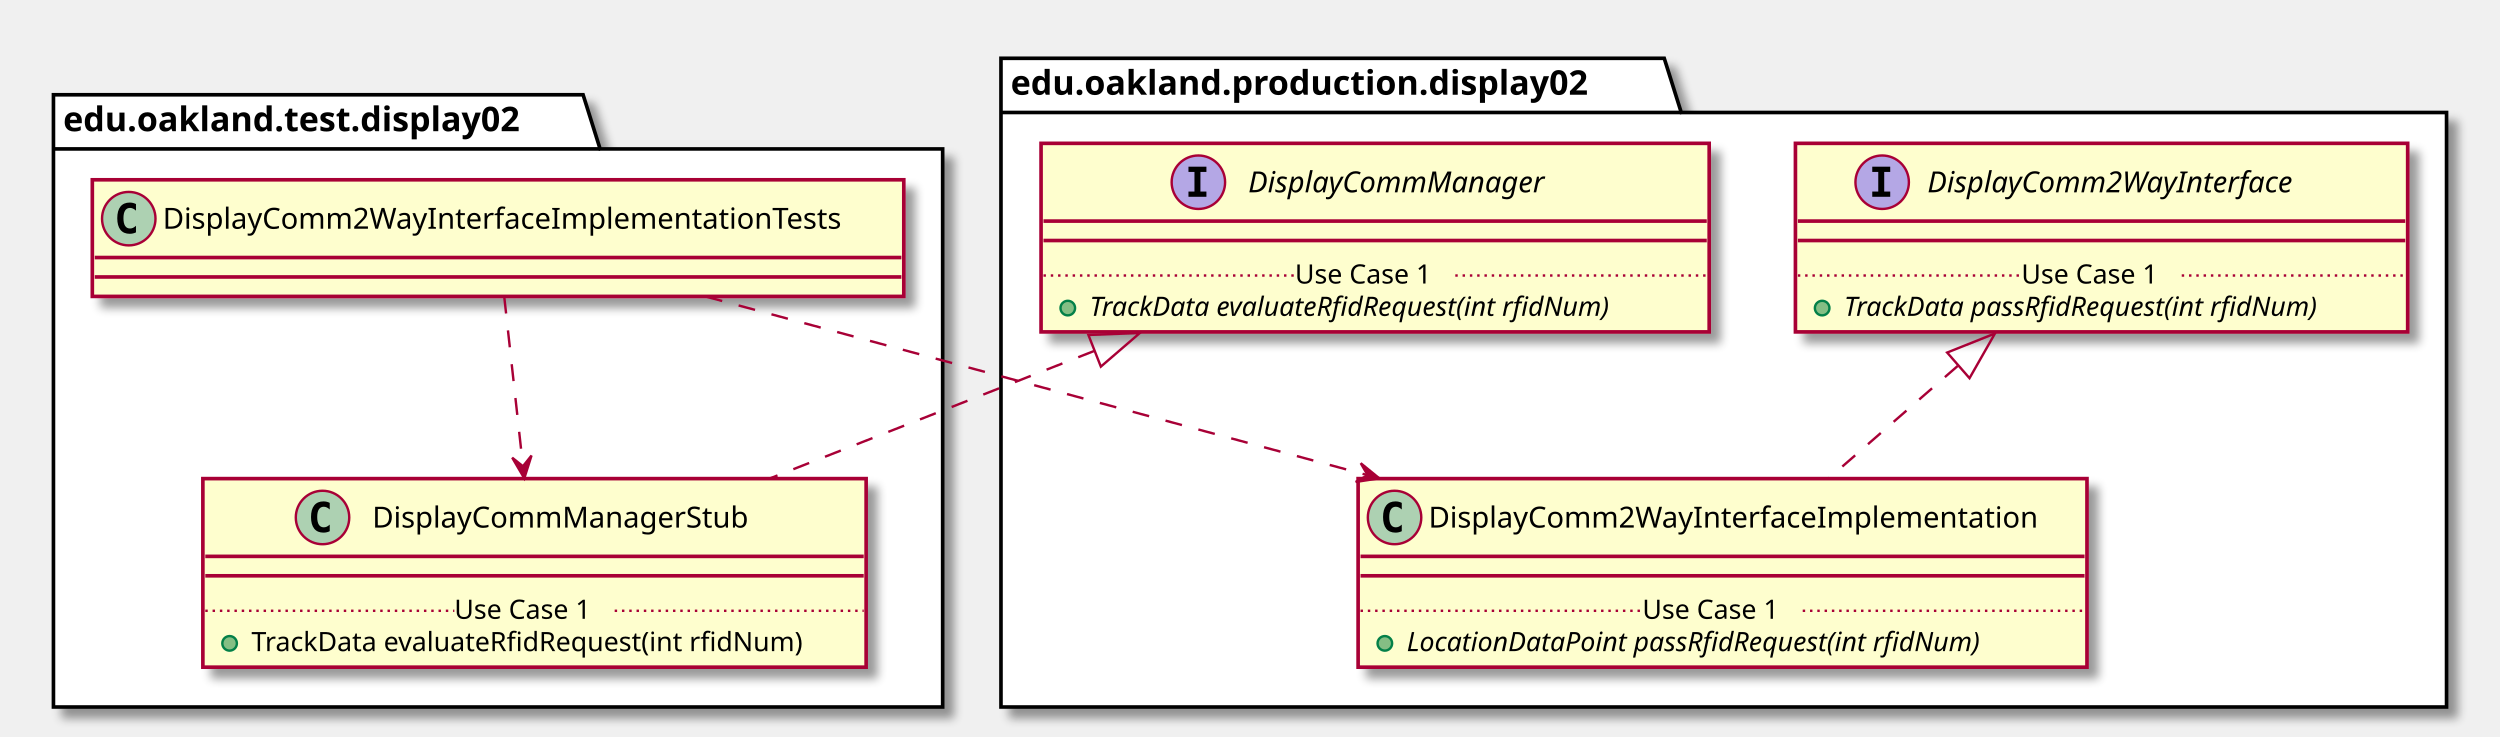
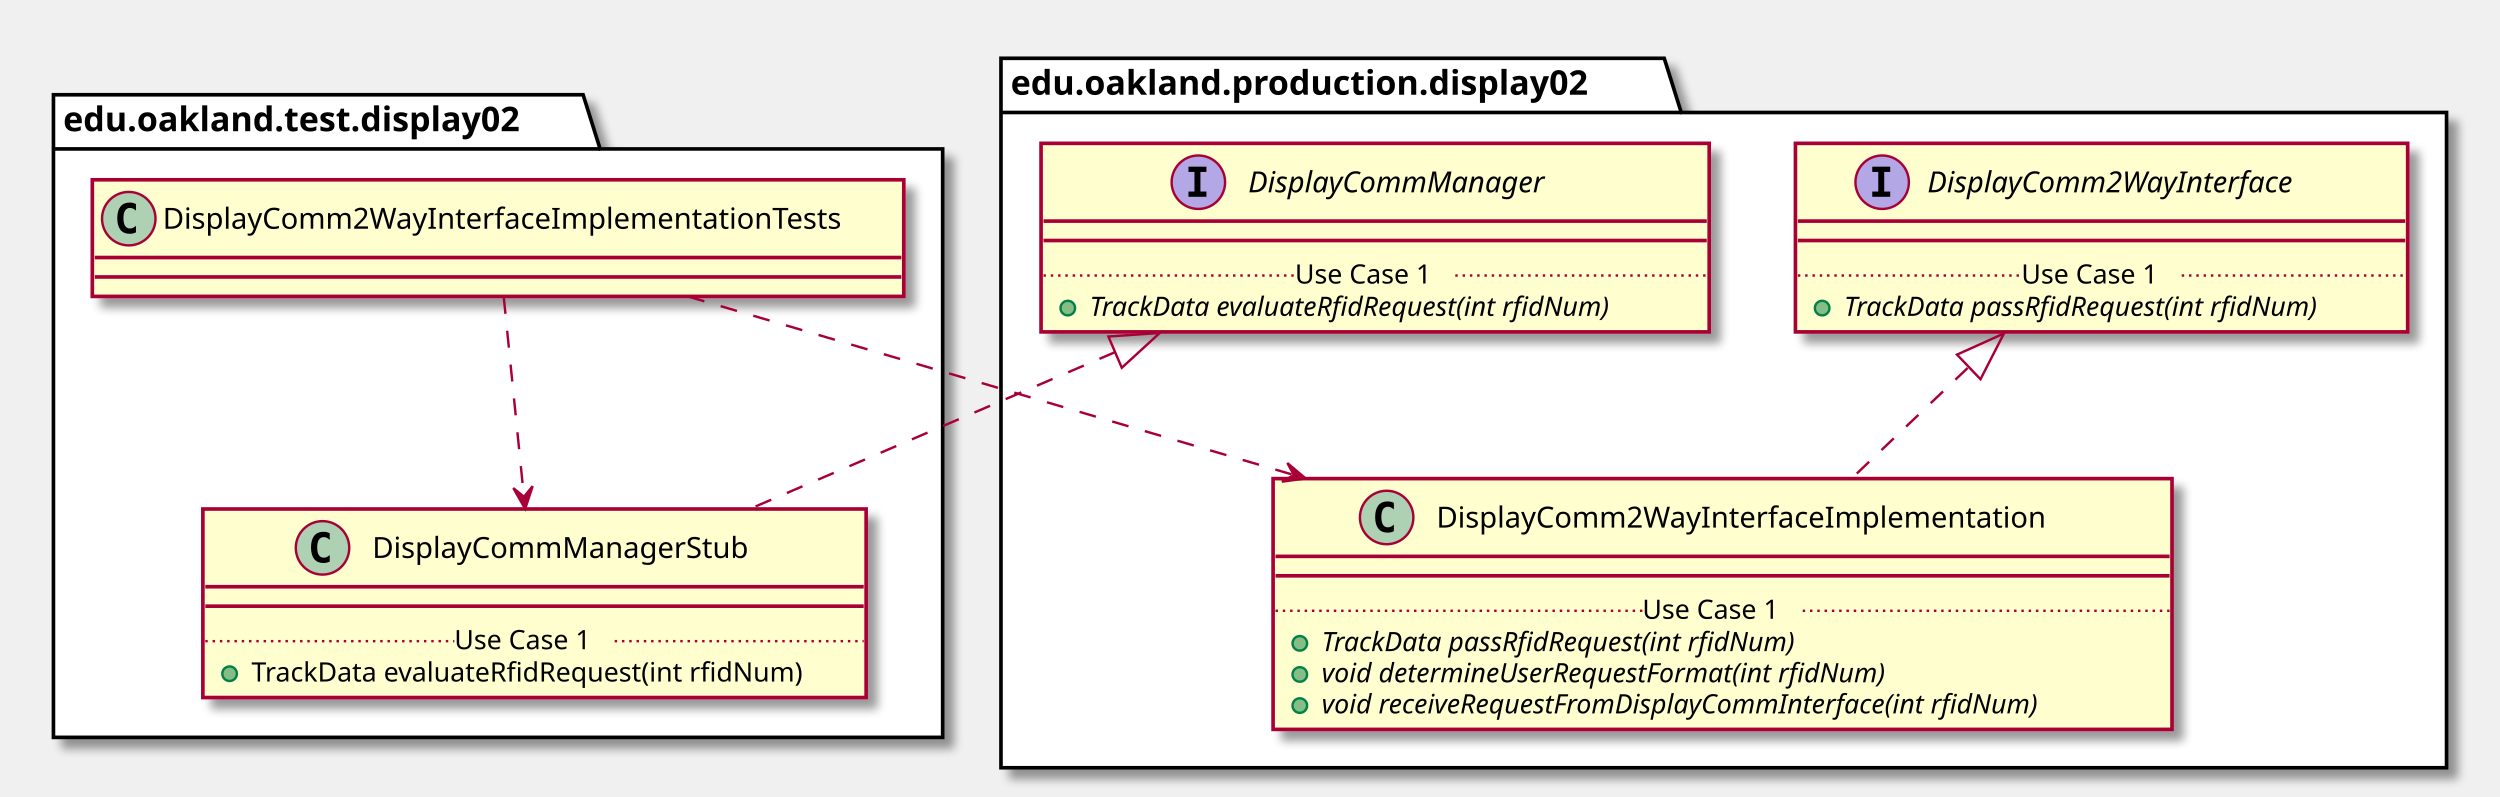
- <svg xmlns="http://www.w3.org/2000/svg" contentScriptType="application/ecmascript" contentStyleType="text/css" height="303px" preserveAspectRatio="none" style="width:1029px;height:303px;" version="1.1" viewBox="0 0 1029 303" width="1029px" zoomAndPan="magnify">
+ <svg xmlns="http://www.w3.org/2000/svg" contentScriptType="application/ecmascript" contentStyleType="text/css" height="328px" preserveAspectRatio="none" style="width:1029px;height:328px;" version="1.1" viewBox="0 0 1029 328" width="1029px" zoomAndPan="magnify">
  <defs>
-     <filter height="300%" id="f1e0kj7ihqebul" width="300%" x="-1" y="-1">
+     <filter height="300%" id="f1e2f1k9oltbeo" width="300%" x="-1" y="-1">
      <feGaussianBlur result="blurOut" stdDeviation="2.0" />
      <feColorMatrix in="blurOut" result="blurOut2" type="matrix" values="0 0 0 0 0 0 0 0 0 0 0 0 0 0 0 0 0 0 .4 0" />
      <feOffset dx="4.0" dy="4.0" in="blurOut2" result="blurOut3" />
      <feBlend in="SourceGraphic" in2="blurOut3" mode="normal" />
    </filter>
  </defs>
  <g>
-     <polygon fill="#FFFFFF" filter="url(#f1e0kj7ihqebul)" points="22,39,240,39,247,61.297,388,61.297,388,291,22,291,22,39" style="stroke: #000000; stroke-width: 1.5;" />
+     <polygon fill="#FFFFFF" filter="url(#f1e2f1k9oltbeo)" points="22,39,240,39,247,61.297,388,61.297,388,303.5,22,303.5,22,39" style="stroke: #000000; stroke-width: 1.5;" />
    <line style="stroke: #000000; stroke-width: 1.5;" x1="22" x2="247" y1="61.297" y2="61.297" />
    <text fill="#000000" font-family="sans-serif" font-size="14" font-weight="bold" lengthAdjust="spacingAndGlyphs" textLength="212" x="26" y="53.995">edu.oakland.test.display02</text>
-     <polygon fill="#FFFFFF" filter="url(#f1e0kj7ihqebul)" points="412,24,685,24,692,46.297,1007,46.297,1007,291,412,291,412,24" style="stroke: #000000; stroke-width: 1.5;" />
+     <polygon fill="#FFFFFF" filter="url(#f1e2f1k9oltbeo)" points="412,24,685,24,692,46.297,1007,46.297,1007,316,412,316,412,24" style="stroke: #000000; stroke-width: 1.5;" />
    <line style="stroke: #000000; stroke-width: 1.5;" x1="412" x2="692" y1="46.297" y2="46.297" />
    <text fill="#000000" font-family="sans-serif" font-size="14" font-weight="bold" lengthAdjust="spacingAndGlyphs" textLength="267" x="416" y="38.995">edu.oakland.production.display02</text>
-     <rect fill="#FEFECE" filter="url(#f1e0kj7ihqebul)" height="48" id="DisplayComm2WayInterfaceImplementationTests" style="stroke: #A80036; stroke-width: 1.5;" width="334" x="38" y="74" />
+     <rect fill="#FEFECE" filter="url(#f1e2f1k9oltbeo)" height="48" id="DisplayComm2WayInterfaceImplementationTests" style="stroke: #A80036; stroke-width: 1.5;" width="334" x="38" y="74" />
    <ellipse cx="53" cy="90" fill="#ADD1B2" rx="11" ry="11" style="stroke: #A80036; stroke-width: 1.0;" />
    <path d="M55.969,95.641 Q55.391,95.938 54.75,96.078 Q54.109,96.234 53.406,96.234 Q50.906,96.234 49.578,94.594 Q48.266,92.938 48.266,89.812 Q48.266,86.688 49.578,85.031 Q50.906,83.375 53.406,83.375 Q54.109,83.375 54.75,83.531 Q55.406,83.688 55.969,83.984 L55.969,86.703 Q55.344,86.125 54.75,85.859 Q54.156,85.578 53.531,85.578 Q52.188,85.578 51.5,86.656 Q50.812,87.719 50.812,89.812 Q50.812,91.906 51.5,92.984 Q52.188,94.047 53.531,94.047 Q54.156,94.047 54.75,93.781 Q55.344,93.5 55.969,92.922 L55.969,95.641 Z " />
    <text fill="#000000" font-family="sans-serif" font-size="12" lengthAdjust="spacingAndGlyphs" textLength="302" x="67" y="94.154">DisplayComm2WayInterfaceImplementationTests</text>
    <line style="stroke: #A80036; stroke-width: 1.5;" x1="39" x2="371" y1="106" y2="106" />
    <line style="stroke: #A80036; stroke-width: 1.5;" x1="39" x2="371" y1="114" y2="114" />
-     <rect fill="#FEFECE" filter="url(#f1e0kj7ihqebul)" height="77.609" id="DisplayCommManagerStub" style="stroke: #A80036; stroke-width: 1.5;" width="273" x="83.5" y="197" />
-     <ellipse cx="132.75" cy="213" fill="#ADD1B2" rx="11" ry="11" style="stroke: #A80036; stroke-width: 1.0;" />
-     <path d="M135.719,218.641 Q135.141,218.938 134.5,219.078 Q133.859,219.234 133.156,219.234 Q130.656,219.234 129.328,217.594 Q128.016,215.938 128.016,212.812 Q128.016,209.688 129.328,208.031 Q130.656,206.375 133.156,206.375 Q133.859,206.375 134.5,206.531 Q135.156,206.688 135.719,206.984 L135.719,209.703 Q135.094,209.125 134.5,208.859 Q133.906,208.578 133.281,208.578 Q131.938,208.578 131.25,209.656 Q130.562,210.719 130.562,212.812 Q130.562,214.906 131.25,215.984 Q131.938,217.047 133.281,217.047 Q133.906,217.047 134.5,216.781 Q135.094,216.5 135.719,215.922 L135.719,218.641 Z " />
-     <text fill="#000000" font-family="sans-serif" font-size="12" lengthAdjust="spacingAndGlyphs" textLength="166" x="153.25" y="217.154">DisplayCommManagerStub</text>
-     <line style="stroke: #A80036; stroke-width: 1.5;" x1="84.5" x2="355.5" y1="229" y2="229" />
-     <line style="stroke: #A80036; stroke-width: 1.5;" x1="84.5" x2="355.5" y1="237" y2="237" />
-     <ellipse cx="94.5" cy="264.805" fill="#84BE84" rx="3" ry="3" style="stroke: #038048; stroke-width: 1.0;" />
-     <text fill="#000000" font-family="sans-serif" font-size="11" lengthAdjust="spacingAndGlyphs" textLength="247" x="103.5" y="268.015">TrackData evaluateRfidRequest(int rfidNum)</text>
-     <line style="stroke: #A80036; stroke-width: 1.0; stroke-dasharray: 1.0,2.0;" x1="84.5" x2="187" y1="251.402" y2="251.402" />
-     <text fill="#000000" font-family="sans-serif" font-size="11" lengthAdjust="spacingAndGlyphs" textLength="66" x="187" y="254.71">Use Case 1</text>
-     <line style="stroke: #A80036; stroke-width: 1.0; stroke-dasharray: 1.0,2.0;" x1="253" x2="355.5" y1="251.402" y2="251.402" />
-     <rect fill="#FEFECE" filter="url(#f1e0kj7ihqebul)" height="77.609" id="DisplayCommManager" style="stroke: #A80036; stroke-width: 1.5;" width="275" x="428.5" y="59" />
+     <rect fill="#FEFECE" filter="url(#f1e2f1k9oltbeo)" height="77.609" id="DisplayCommManagerStub" style="stroke: #A80036; stroke-width: 1.5;" width="273" x="83.5" y="209.5" />
+     <ellipse cx="132.75" cy="225.5" fill="#ADD1B2" rx="11" ry="11" style="stroke: #A80036; stroke-width: 1.0;" />
+     <path d="M135.719,231.141 Q135.141,231.438 134.5,231.578 Q133.859,231.734 133.156,231.734 Q130.656,231.734 129.328,230.094 Q128.016,228.438 128.016,225.312 Q128.016,222.188 129.328,220.531 Q130.656,218.875 133.156,218.875 Q133.859,218.875 134.5,219.031 Q135.156,219.188 135.719,219.484 L135.719,222.203 Q135.094,221.625 134.5,221.359 Q133.906,221.078 133.281,221.078 Q131.938,221.078 131.25,222.156 Q130.562,223.219 130.562,225.312 Q130.562,227.406 131.25,228.484 Q131.938,229.547 133.281,229.547 Q133.906,229.547 134.5,229.281 Q135.094,229 135.719,228.422 L135.719,231.141 Z " />
+     <text fill="#000000" font-family="sans-serif" font-size="12" lengthAdjust="spacingAndGlyphs" textLength="166" x="153.25" y="229.654">DisplayCommManagerStub</text>
+     <line style="stroke: #A80036; stroke-width: 1.5;" x1="84.5" x2="355.5" y1="241.5" y2="241.5" />
+     <line style="stroke: #A80036; stroke-width: 1.5;" x1="84.5" x2="355.5" y1="249.5" y2="249.5" />
+     <ellipse cx="94.5" cy="277.305" fill="#84BE84" rx="3" ry="3" style="stroke: #038048; stroke-width: 1.0;" />
+     <text fill="#000000" font-family="sans-serif" font-size="11" lengthAdjust="spacingAndGlyphs" textLength="247" x="103.5" y="280.515">TrackData evaluateRfidRequest(int rfidNum)</text>
+     <line style="stroke: #A80036; stroke-width: 1.0; stroke-dasharray: 1.0,2.0;" x1="84.5" x2="187" y1="263.902" y2="263.902" />
+     <text fill="#000000" font-family="sans-serif" font-size="11" lengthAdjust="spacingAndGlyphs" textLength="66" x="187" y="267.21">Use Case 1</text>
+     <line style="stroke: #A80036; stroke-width: 1.0; stroke-dasharray: 1.0,2.0;" x1="253" x2="355.5" y1="263.902" y2="263.902" />
+     <rect fill="#FEFECE" filter="url(#f1e2f1k9oltbeo)" height="77.609" id="DisplayCommManager" style="stroke: #A80036; stroke-width: 1.5;" width="275" x="428.5" y="59" />
    <ellipse cx="493.25" cy="75" fill="#B4A7E5" rx="11" ry="11" style="stroke: #A80036; stroke-width: 1.0;" />
    <path d="M489.172,70.766 L489.172,68.609 L496.562,68.609 L496.562,70.766 L494.094,70.766 L494.094,78.844 L496.562,78.844 L496.562,81 L489.172,81 L489.172,78.844 L491.641,78.844 L491.641,70.766 L489.172,70.766 Z " />
    <text fill="#000000" font-family="sans-serif" font-size="12" font-style="italic" lengthAdjust="spacingAndGlyphs" textLength="137" x="513.75" y="79.154">DisplayCommManager</text>
    <line style="stroke: #A80036; stroke-width: 1.5;" x1="429.5" x2="702.5" y1="91" y2="91" />
    <line style="stroke: #A80036; stroke-width: 1.5;" x1="429.5" x2="702.5" y1="99" y2="99" />
    <ellipse cx="439.5" cy="126.805" fill="#84BE84" rx="3" ry="3" style="stroke: #038048; stroke-width: 1.0;" />
    <text fill="#000000" font-family="sans-serif" font-size="11" font-style="italic" lengthAdjust="spacingAndGlyphs" textLength="249" x="448.5" y="130.015">TrackData evaluateRfidRequest(int rfidNum)</text>
    <line style="stroke: #A80036; stroke-width: 1.0; stroke-dasharray: 1.0,2.0;" x1="429.5" x2="533" y1="113.402" y2="113.402" />
    <text fill="#000000" font-family="sans-serif" font-size="11" lengthAdjust="spacingAndGlyphs" textLength="66" x="533" y="116.71">Use Case 1</text>
    <line style="stroke: #A80036; stroke-width: 1.0; stroke-dasharray: 1.0,2.0;" x1="599" x2="702.5" y1="113.402" y2="113.402" />
-     <rect fill="#FEFECE" filter="url(#f1e0kj7ihqebul)" height="77.609" id="DisplayComm2WayInterfaceImplementation" style="stroke: #A80036; stroke-width: 1.5;" width="300" x="559" y="197" />
-     <ellipse cx="574" cy="213" fill="#ADD1B2" rx="11" ry="11" style="stroke: #A80036; stroke-width: 1.0;" />
-     <path d="M576.969,218.641 Q576.391,218.938 575.75,219.078 Q575.109,219.234 574.406,219.234 Q571.906,219.234 570.578,217.594 Q569.266,215.938 569.266,212.812 Q569.266,209.688 570.578,208.031 Q571.906,206.375 574.406,206.375 Q575.109,206.375 575.75,206.531 Q576.406,206.688 576.969,206.984 L576.969,209.703 Q576.344,209.125 575.75,208.859 Q575.156,208.578 574.531,208.578 Q573.188,208.578 572.5,209.656 Q571.812,210.719 571.812,212.812 Q571.812,214.906 572.5,215.984 Q573.188,217.047 574.531,217.047 Q575.156,217.047 575.75,216.781 Q576.344,216.5 576.969,215.922 L576.969,218.641 Z " />
-     <text fill="#000000" font-family="sans-serif" font-size="12" lengthAdjust="spacingAndGlyphs" textLength="268" x="588" y="217.154">DisplayComm2WayInterfaceImplementation</text>
-     <line style="stroke: #A80036; stroke-width: 1.5;" x1="560" x2="858" y1="229" y2="229" />
-     <line style="stroke: #A80036; stroke-width: 1.5;" x1="560" x2="858" y1="237" y2="237" />
-     <ellipse cx="570" cy="264.805" fill="#84BE84" rx="3" ry="3" style="stroke: #038048; stroke-width: 1.0;" />
-     <text fill="#000000" font-family="sans-serif" font-size="11" font-style="italic" lengthAdjust="spacingAndGlyphs" textLength="270" x="579" y="268.015">LocationDataPoint passRfidRequest(int rfidNum)</text>
-     <line style="stroke: #A80036; stroke-width: 1.0; stroke-dasharray: 1.0,2.0;" x1="560" x2="676" y1="251.402" y2="251.402" />
+     <rect fill="#FEFECE" filter="url(#f1e2f1k9oltbeo)" height="103.219" id="DisplayComm2WayInterfaceImplementation" style="stroke: #A80036; stroke-width: 1.5;" width="370" x="524" y="197" />
+     <ellipse cx="570.75" cy="213" fill="#ADD1B2" rx="11" ry="11" style="stroke: #A80036; stroke-width: 1.0;" />
+     <path d="M573.719,218.641 Q573.141,218.938 572.5,219.078 Q571.859,219.234 571.156,219.234 Q568.656,219.234 567.328,217.594 Q566.016,215.938 566.016,212.812 Q566.016,209.688 567.328,208.031 Q568.656,206.375 571.156,206.375 Q571.859,206.375 572.5,206.531 Q573.156,206.688 573.719,206.984 L573.719,209.703 Q573.094,209.125 572.5,208.859 Q571.906,208.578 571.281,208.578 Q569.938,208.578 569.25,209.656 Q568.562,210.719 568.562,212.812 Q568.562,214.906 569.25,215.984 Q569.938,217.047 571.281,217.047 Q571.906,217.047 572.5,216.781 Q573.094,216.5 573.719,215.922 L573.719,218.641 Z " />
+     <text fill="#000000" font-family="sans-serif" font-size="12" lengthAdjust="spacingAndGlyphs" textLength="268" x="591.25" y="217.154">DisplayComm2WayInterfaceImplementation</text>
+     <line style="stroke: #A80036; stroke-width: 1.5;" x1="525" x2="893" y1="229" y2="229" />
+     <line style="stroke: #A80036; stroke-width: 1.5;" x1="525" x2="893" y1="237" y2="237" />
+     <ellipse cx="535" cy="264.805" fill="#84BE84" rx="3" ry="3" style="stroke: #038048; stroke-width: 1.0;" />
+     <text fill="#000000" font-family="sans-serif" font-size="11" font-style="italic" lengthAdjust="spacingAndGlyphs" textLength="226" x="544" y="268.015">TrackData passRfidRequest(int rfidNum)</text>
+     <ellipse cx="535" cy="277.609" fill="#84BE84" rx="3" ry="3" style="stroke: #038048; stroke-width: 1.0;" />
+     <text fill="#000000" font-family="sans-serif" font-size="11" font-style="italic" lengthAdjust="spacingAndGlyphs" textLength="269" x="544" y="280.82">void determineUserRequestFormat(int rfidNum)</text>
+     <ellipse cx="535" cy="290.414" fill="#84BE84" rx="3" ry="3" style="stroke: #038048; stroke-width: 1.0;" />
+     <text fill="#000000" font-family="sans-serif" font-size="11" font-style="italic" lengthAdjust="spacingAndGlyphs" textLength="344" x="544" y="293.625">void receiveRequestFromDisplayCommInterface(int rfidNum)</text>
+     <line style="stroke: #A80036; stroke-width: 1.0; stroke-dasharray: 1.0,2.0;" x1="525" x2="676" y1="251.402" y2="251.402" />
    <text fill="#000000" font-family="sans-serif" font-size="11" lengthAdjust="spacingAndGlyphs" textLength="66" x="676" y="254.71">Use Case 1</text>
-     <line style="stroke: #A80036; stroke-width: 1.0; stroke-dasharray: 1.0,2.0;" x1="742" x2="858" y1="251.402" y2="251.402" />
-     <rect fill="#FEFECE" filter="url(#f1e0kj7ihqebul)" height="77.609" id="DisplayComm2WayInterface" style="stroke: #A80036; stroke-width: 1.5;" width="252" x="739" y="59" />
+     <line style="stroke: #A80036; stroke-width: 1.0; stroke-dasharray: 1.0,2.0;" x1="742" x2="893" y1="251.402" y2="251.402" />
+     <rect fill="#FEFECE" filter="url(#f1e2f1k9oltbeo)" height="77.609" id="DisplayComm2WayInterface" style="stroke: #A80036; stroke-width: 1.5;" width="252" x="739" y="59" />
    <ellipse cx="774.7" cy="75" fill="#B4A7E5" rx="11" ry="11" style="stroke: #A80036; stroke-width: 1.0;" />
    <path d="M770.622,70.766 L770.622,68.609 L778.013,68.609 L778.013,70.766 L775.544,70.766 L775.544,78.844 L778.013,78.844 L778.013,81 L770.622,81 L770.622,78.844 L773.091,78.844 L773.091,70.766 L770.622,70.766 Z " />
    <text fill="#000000" font-family="sans-serif" font-size="12" font-style="italic" lengthAdjust="spacingAndGlyphs" textLength="174" x="793.3" y="79.154">DisplayComm2WayInterface</text>
    <line style="stroke: #A80036; stroke-width: 1.5;" x1="740" x2="990" y1="91" y2="91" />
    <line style="stroke: #A80036; stroke-width: 1.5;" x1="740" x2="990" y1="99" y2="99" />
    <ellipse cx="750" cy="126.805" fill="#84BE84" rx="3" ry="3" style="stroke: #038048; stroke-width: 1.0;" />
    <text fill="#000000" font-family="sans-serif" font-size="11" font-style="italic" lengthAdjust="spacingAndGlyphs" textLength="226" x="759" y="130.015">TrackData passRfidRequest(int rfidNum)</text>
    <line style="stroke: #A80036; stroke-width: 1.0; stroke-dasharray: 1.0,2.0;" x1="740" x2="832" y1="113.402" y2="113.402" />
    <text fill="#000000" font-family="sans-serif" font-size="11" lengthAdjust="spacingAndGlyphs" textLength="66" x="832" y="116.71">Use Case 1</text>
    <line style="stroke: #A80036; stroke-width: 1.0; stroke-dasharray: 1.0,2.0;" x1="898" x2="990" y1="113.402" y2="113.402" />
-     <path d="M450.32,144.47 C407,161.5 358.26,180.65 316.82,196.94 " fill="none" id="DisplayCommManager&lt;-DisplayCommManagerStub" style="stroke: #A80036; stroke-width: 1.0; stroke-dasharray: 7.0,7.0;" />
-     <polygon fill="none" points="447.99,137.87,469.16,137.06,453.11,150.9,447.99,137.87" style="stroke: #A80036; stroke-width: 1.0;" />
-     <path d="M207.54,122.07 C209.64,141.09 212.68,168.61 215.23,191.71 " fill="none" id="DisplayComm2WayInterfaceImplementationTests-&gt;DisplayCommManagerStub" style="stroke: #A80036; stroke-width: 1.0; stroke-dasharray: 7.0,7.0;" />
-     <polygon fill="#A80036" points="215.8,196.88,218.773,187.49,215.243,191.911,210.822,188.381,215.8,196.88" style="stroke: #A80036; stroke-width: 1.0;" />
-     <path d="M805.79,150.62 C788.19,165.96 769.24,182.48 752.81,196.81 " fill="none" id="DisplayComm2WayInterface&lt;-DisplayComm2WayInterfaceImplementation" style="stroke: #A80036; stroke-width: 1.0; stroke-dasharray: 7.0,7.0;" />
-     <polygon fill="none" points="801.45,145.11,821.13,137.25,810.65,155.66,801.45,145.11" style="stroke: #A80036; stroke-width: 1.0;" />
-     <path d="M290.5,122.07 C364.92,142.15 474.41,171.7 562.73,195.53 " fill="none" id="DisplayComm2WayInterfaceImplementationTests-&gt;DisplayComm2WayInterfaceImplementation" style="stroke: #A80036; stroke-width: 1.0; stroke-dasharray: 7.0,7.0;" />
-     <polygon fill="#A80036" points="567.72,196.88,560.087,190.657,562.895,195.567,557.985,198.376,567.72,196.88" style="stroke: #A80036; stroke-width: 1.0;" />
+     <path d="M458.96,144.94 C410.76,165.63 354.53,189.76 308.72,209.42 " fill="none" id="DisplayCommManager&lt;-DisplayCommManagerStub" style="stroke: #A80036; stroke-width: 1.0; stroke-dasharray: 7.0,7.0;" />
+     <polygon fill="none" points="456.21,138.51,477.35,137.05,461.73,151.37,456.21,138.51" style="stroke: #A80036; stroke-width: 1.0;" />
+     <path d="M207.34,122.2 C209.55,144.08 212.92,177.4 215.62,204.19 " fill="none" id="DisplayComm2WayInterfaceImplementationTests-&gt;DisplayCommManagerStub" style="stroke: #A80036; stroke-width: 1.0; stroke-dasharray: 7.0,7.0;" />
+     <polygon fill="#A80036" points="216.16,209.45,219.242,200.096,215.661,204.475,211.282,200.894,216.16,209.45" style="stroke: #A80036; stroke-width: 1.0;" />
+     <path d="M809.9,151.45 C794.43,166.18 777.64,182.16 762.28,196.79 " fill="none" id="DisplayComm2WayInterface&lt;-DisplayComm2WayInterfaceImplementation" style="stroke: #A80036; stroke-width: 1.0; stroke-dasharray: 7.0,7.0;" />
+     <polygon fill="none" points="805.51,145.96,824.83,137.24,815.17,156.1,805.51,145.96" style="stroke: #A80036; stroke-width: 1.0;" />
+     <path d="M283.2,122.04 C349.61,141.61 447.43,170.43 532.57,195.52 " fill="none" id="DisplayComm2WayInterfaceImplementationTests-&gt;DisplayComm2WayInterfaceImplementation" style="stroke: #A80036; stroke-width: 1.0; stroke-dasharray: 7.0,7.0;" />
+     <polygon fill="#A80036" points="537.39,196.94,529.87,190.58,532.59,195.54,527.63,198.26,537.39,196.94" style="stroke: #A80036; stroke-width: 1.0;" />
  </g>
</svg>
